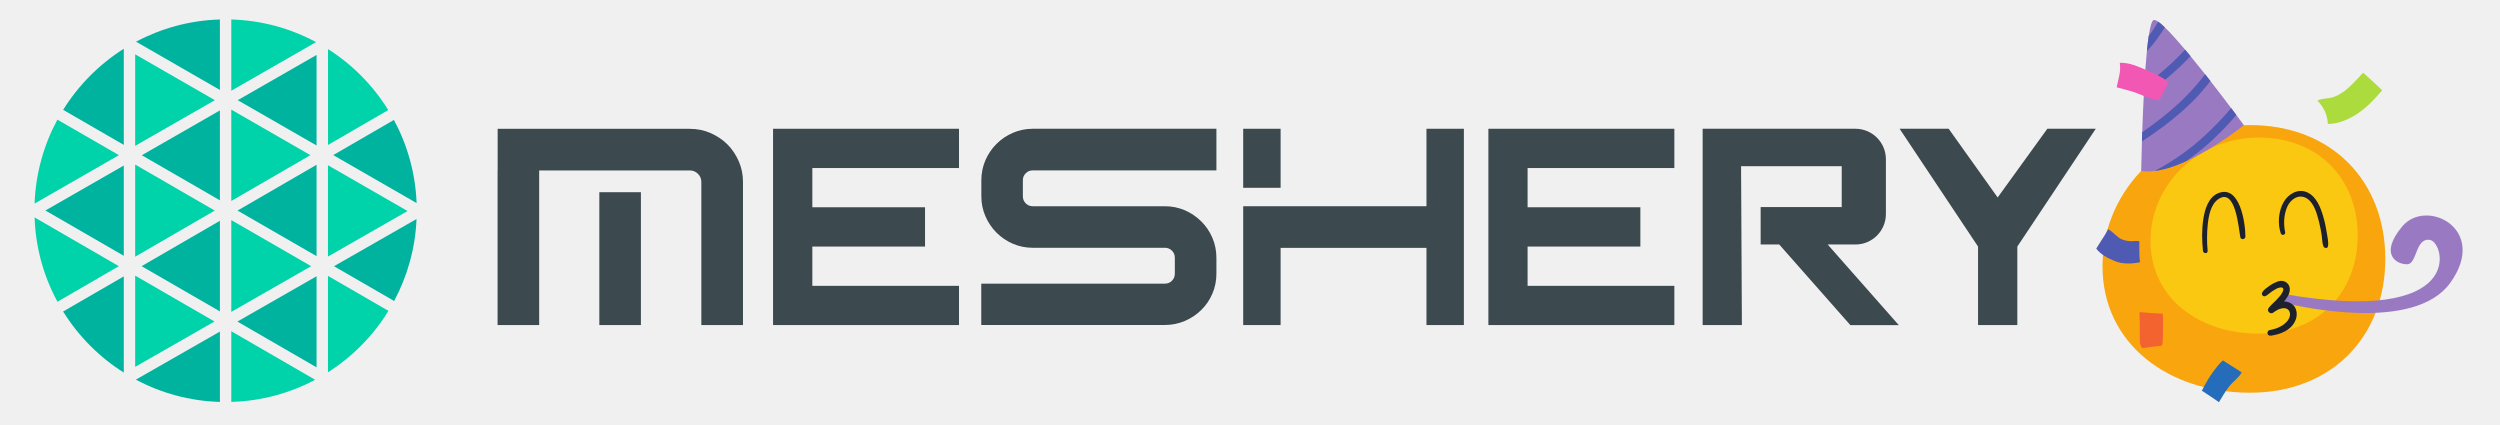
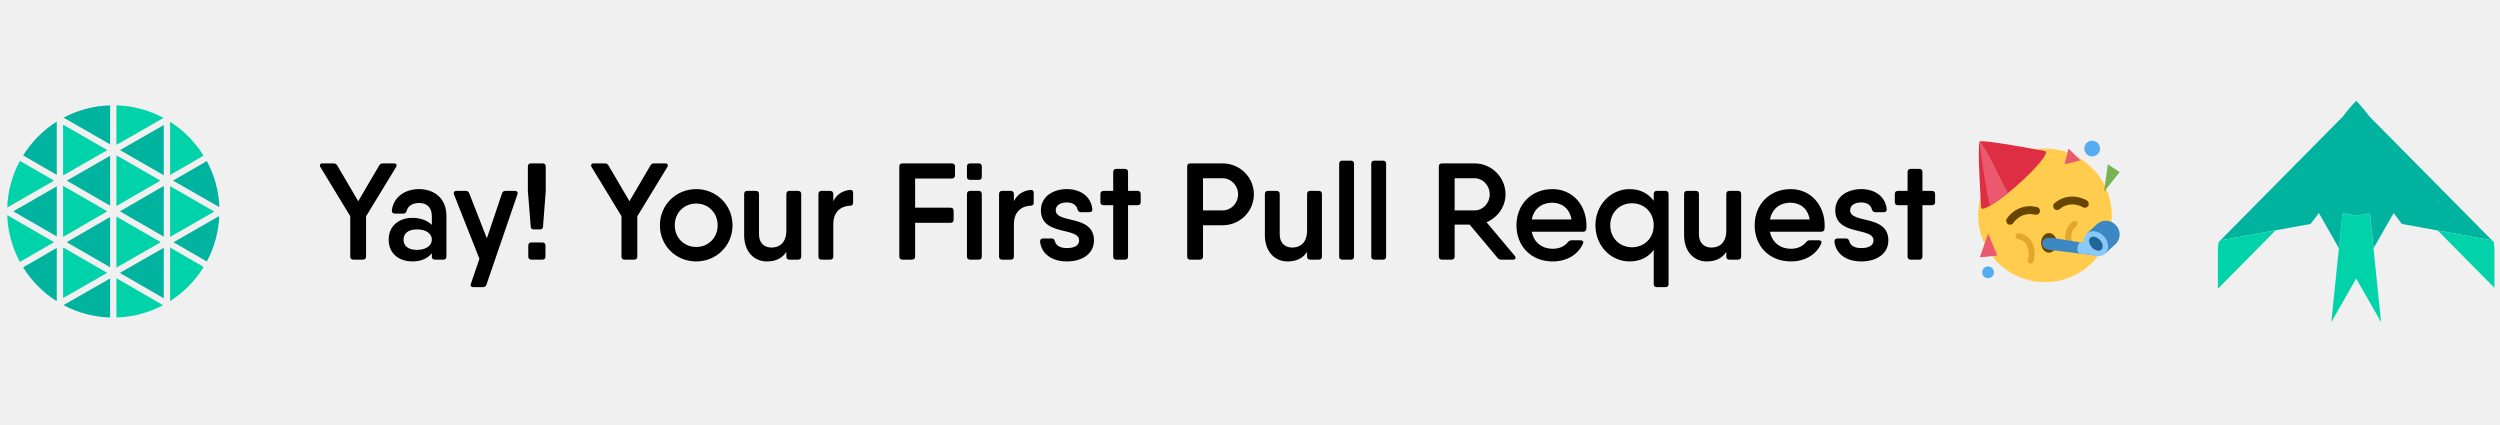
- <svg xmlns="http://www.w3.org/2000/svg" width="700" zoomAndPan="magnify" viewBox="0 0 525 89.25" height="119" preserveAspectRatio="xMidYMid meet" version="1.0">
+ <svg xmlns="http://www.w3.org/2000/svg" width="700" height="119" viewBox="0 0 700 119" fill="none">
+   <g clip-path="url(#clip0_933_151)">
+     <path d="M32.604 43.496V57.686L44.902 50.567L32.604 43.496Z" fill="#00D3A9" />
+     <path d="M32.604 60.652V74.912L45.017 67.815L32.604 60.652Z" fill="#00D3A9" />
+     <path d="M30.835 57.59V43.615L18.691 50.58L30.835 57.59Z" fill="#00B39F" />
+     <path d="M6.472 74.86C8.855 78.692 12.076 81.934 15.893 84.342V69.408L6.472 74.86Z" fill="#00B39F" />
+     <path d="M30.835 74.842V60.758L18.66 67.806L30.835 74.842Z" fill="#00B39F" />
+     <path d="M17.666 83.453L29.995 76.404L17.666 69.276V83.453Z" fill="#00D3A9" />
+     <path d="M45.857 83.528V69.373L33.546 76.413L45.857 83.528Z" fill="#00B39F" />
+     <path d="M57.908 73.219C60.013 69.29 61.203 64.937 61.389 60.485L48.572 67.824L57.908 73.219Z" fill="#00B39F" />
+     <path d="M47.63 66.319L60.003 59.244L47.63 52.134V66.319Z" fill="#00D3A9" />
+     <path d="M45.857 49.076V35.005L33.603 42.031L45.857 49.076Z" fill="#00B39F" />
+     <path d="M45.857 66.258V52.059L33.576 59.169L45.857 66.258Z" fill="#00B39F" />
+     <path d="M17.666 52.032V66.337L30.039 59.174L17.666 52.032Z" fill="#00D3A9" />
+     <path d="M30.835 29.496C26.281 29.624 21.817 30.803 17.794 32.941L30.835 40.421V29.496Z" fill="#00B39F" />
+     <path d="M17.666 34.908V49.129L30.048 42.027L17.666 34.908Z" fill="#00D3A9" />
+     <path d="M15.893 34.045C12.077 36.454 8.856 39.696 6.472 43.527L15.893 48.966V34.045Z" fill="#00B39F" />
+     <path d="M45.778 33.016C41.721 30.832 37.209 29.627 32.604 29.496V40.562L45.778 33.016Z" fill="#00D3A9" />
+     <path d="M2.028 60.238C2.182 64.819 3.398 69.302 5.579 73.333L15.123 67.806L2.028 60.238Z" fill="#00D3A9" />
+     <path d="M5.579 45.058C3.405 49.072 2.189 53.534 2.028 58.096L15.136 50.576L5.579 45.058Z" fill="#00D3A9" />
+     <path d="M17.772 85.433C21.8 87.581 26.272 88.766 30.835 88.896V77.962L17.772 85.433Z" fill="#00B39F" />
+     <path d="M56.993 43.576C54.624 39.755 51.424 36.519 47.63 34.107V48.988L56.993 43.576Z" fill="#00D3A9" />
+     <path d="M47.63 84.293C51.443 81.864 54.657 78.603 57.029 74.754L47.63 69.325V84.293Z" fill="#00D3A9" />
+     <path d="M61.428 58.012C61.26 53.495 60.056 49.076 57.908 45.098L48.444 50.563L61.428 58.012Z" fill="#00B39F" />
+     <path d="M32.604 88.896C37.157 88.768 41.619 87.589 45.641 85.45L32.604 77.896V88.896Z" fill="#00D3A9" />
+     <path d="M15.893 66.209V52.182L3.714 59.165L15.893 66.209Z" fill="#00B39F" />
+   </g>
+   <path d="M110.312 45.75C110.967 45.75 111.236 46.212 110.89 46.789L102.497 60.572V71.853C102.497 72.392 102.189 72.7 101.65 72.7H98.955C98.377 72.7 98.069 72.392 98.069 71.853V60.534L89.715 46.789C89.368 46.212 89.638 45.75 90.292 45.75H93.411C93.873 45.75 94.219 45.943 94.45 46.366L100.302 56.337L106.154 46.366C106.385 45.943 106.732 45.75 107.194 45.75H110.312ZM117.336 52.95C121.609 52.95 124.997 55.568 124.997 60.38V71.853C124.997 72.392 124.689 72.7 124.112 72.7H121.763C121.224 72.7 120.916 72.392 120.916 71.853V70.891C119.723 72.392 117.875 73.201 115.449 73.201C111.984 73.201 108.827 71.198 108.827 67.118C108.827 63.036 111.984 60.996 115.449 60.996C117.875 60.996 119.723 61.804 120.916 62.959V60.572C120.916 57.916 119.376 56.838 117.336 56.838C115.603 56.838 114.217 57.608 113.871 59.032C113.678 59.533 113.486 59.803 112.947 59.803H110.56C110.021 59.803 109.674 59.495 109.713 58.917C110.175 55.182 113.37 52.95 117.336 52.95ZM116.758 69.966C119.261 69.966 120.916 68.773 120.916 67.118C120.916 65.347 119.261 64.23 116.758 64.23C114.179 64.23 112.985 65.462 112.985 67.118C112.985 68.773 114.179 69.966 116.758 69.966ZM140.556 54.181C140.71 53.681 141.056 53.45 141.518 53.45H144.175C144.791 53.45 145.099 53.835 144.868 54.451L136.205 79.707C136.051 80.207 135.666 80.4 135.204 80.4H132.548C131.932 80.4 131.624 80.053 131.855 79.438L134.242 72.469L127.119 54.451C126.888 53.873 127.158 53.45 127.812 53.45H130.43C130.892 53.45 131.239 53.681 131.393 54.143L136.321 66.733L140.556 54.181ZM149.42 64.23C148.958 64.23 148.65 63.999 148.611 63.537L147.803 53.45V46.636C147.803 46.058 148.111 45.75 148.688 45.75H151.961C152.5 45.75 152.808 46.058 152.808 46.636V53.45L152.038 63.537C151.999 63.999 151.691 64.23 151.229 64.23H149.42ZM148.765 72.7C148.226 72.7 147.918 72.392 147.918 71.853V68.773C147.918 68.195 148.226 67.888 148.765 67.888H151.845C152.423 67.888 152.731 68.195 152.731 68.773V71.853C152.731 72.392 152.423 72.7 151.845 72.7H148.765ZM186.26 45.75C186.914 45.75 187.184 46.212 186.837 46.789L178.444 60.572V71.853C178.444 72.392 178.136 72.7 177.597 72.7H174.902C174.325 72.7 174.017 72.392 174.017 71.853V60.534L165.662 46.789C165.316 46.212 165.585 45.75 166.24 45.75H169.358C169.82 45.75 170.167 45.943 170.398 46.366L176.25 56.337L182.102 46.366C182.333 45.943 182.679 45.75 183.141 45.75H186.26ZM194.938 73.201C189.279 73.201 184.774 68.811 184.774 63.075C184.774 57.377 189.279 52.95 194.938 52.95C200.559 52.95 205.102 57.377 205.102 63.075C205.102 68.811 200.559 73.201 194.938 73.201ZM194.938 69.158C198.326 69.158 200.944 66.579 200.944 63.075C200.944 59.572 198.326 56.992 194.938 56.992C191.55 56.992 188.932 59.572 188.932 63.075C188.932 66.579 191.55 69.158 194.938 69.158ZM223.454 53.45C224.031 53.45 224.339 53.758 224.339 54.336V71.853C224.339 72.392 224.031 72.7 223.454 72.7H221.028C220.489 72.7 220.181 72.392 220.181 71.853V70.544C218.911 72.43 217.063 73.201 214.714 73.201C211.134 73.201 208.362 70.467 208.362 65.847V54.336C208.362 53.758 208.67 53.45 209.209 53.45H211.634C212.212 53.45 212.52 53.758 212.52 54.336V65.616C212.52 68.08 214.021 69.312 216.023 69.312C218.218 69.312 220.181 68.041 220.181 64.499V54.336C220.181 53.758 220.489 53.45 221.028 53.45H223.454ZM237.981 53.181C238.558 53.103 238.866 53.45 238.866 53.989V56.722C238.866 57.261 238.635 57.569 238.212 57.569C235.709 57.647 233.322 59.032 233.322 62.806V71.853C233.322 72.392 233.014 72.7 232.437 72.7H230.011C229.472 72.7 229.164 72.392 229.164 71.853V54.336C229.164 53.758 229.472 53.45 230.011 53.45H232.437C233.014 53.45 233.322 53.758 233.322 54.336V56.337C234.323 54.336 236.017 53.373 237.981 53.181ZM266.512 45.75C267.09 45.75 267.398 46.058 267.398 46.636V49.138C267.398 49.677 267.09 49.985 266.512 49.985H256.233V58.147H266.127C266.705 58.147 267.013 58.455 267.013 58.994V61.496C267.013 62.074 266.705 62.382 266.127 62.382H256.233V71.853C256.233 72.392 255.925 72.7 255.347 72.7H252.652C252.113 72.7 251.805 72.392 251.805 71.853V46.636C251.805 46.058 252.113 45.75 252.652 45.75H256.233H266.512ZM271.633 50.37C271.055 50.37 270.747 50.062 270.747 49.523V46.636C270.747 46.058 271.055 45.75 271.633 45.75H274.058C274.597 45.75 274.905 46.058 274.905 46.636V49.523C274.905 50.062 274.597 50.37 274.058 50.37H271.633ZM271.633 72.7C271.055 72.7 270.747 72.392 270.747 71.853V54.336C270.747 53.758 271.055 53.45 271.633 53.45H274.058C274.597 53.45 274.905 53.758 274.905 54.336V71.853C274.905 72.392 274.597 72.7 274.058 72.7H271.633ZM288.549 53.181C289.127 53.103 289.435 53.45 289.435 53.989V56.722C289.435 57.261 289.204 57.569 288.78 57.569C286.278 57.647 283.891 59.032 283.891 62.806V71.853C283.891 72.392 283.583 72.7 283.005 72.7H280.58C280.041 72.7 279.733 72.392 279.733 71.853V54.336C279.733 53.758 280.041 53.45 280.58 53.45H283.005C283.583 53.45 283.891 53.758 283.891 54.336V56.337C284.892 54.336 286.586 53.373 288.549 53.181ZM295.608 58.879C295.608 62.728 306.311 59.956 306.311 67.31C306.311 71.083 303 73.201 298.726 73.201C294.799 73.201 291.642 71.314 291.219 67.656C291.18 67.079 291.527 66.771 292.066 66.771H294.453C294.992 66.771 295.184 67.04 295.377 67.541C295.723 68.927 297.071 69.466 298.726 69.466C300.767 69.466 302.153 68.773 302.153 67.31C302.153 63.46 291.45 66.194 291.45 58.879C291.45 55.105 294.761 52.95 298.726 52.95C302.345 52.95 305.425 54.836 305.849 58.493C305.926 59.109 305.579 59.417 305.002 59.417H302.615C302.114 59.417 301.883 59.109 301.691 58.609C301.383 57.261 300.112 56.684 298.726 56.684C296.994 56.684 295.608 57.416 295.608 58.879ZM318.511 53.45C319.089 53.45 319.397 53.758 319.397 54.336V56.607C319.397 57.146 319.089 57.454 318.511 57.454H315.855V71.853C315.855 72.392 315.547 72.7 314.969 72.7H312.544C312.005 72.7 311.697 72.392 311.697 71.853V57.454H309.002C308.424 57.454 308.116 57.146 308.116 56.607V54.336C308.116 53.758 308.424 53.45 309.002 53.45H311.697V48.175C311.697 47.598 312.005 47.29 312.544 47.29H314.969C315.547 47.29 315.855 47.598 315.855 48.175V53.45H318.511ZM342.309 45.75C347.198 45.75 351.087 49.639 351.087 54.413C351.087 59.187 347.198 63.075 342.309 63.075H336.842V71.853C336.842 72.392 336.534 72.7 335.956 72.7H333.261C332.722 72.7 332.414 72.392 332.414 71.853V46.636C332.414 46.058 332.722 45.75 333.261 45.75H336.842H342.309ZM342.309 58.917C344.734 58.917 346.659 56.915 346.659 54.413C346.659 51.91 344.734 49.908 342.309 49.908H336.842V58.917H342.309ZM369.257 53.45C369.835 53.45 370.143 53.758 370.143 54.336V71.853C370.143 72.392 369.835 72.7 369.257 72.7H366.832C366.293 72.7 365.985 72.392 365.985 71.853V70.544C364.714 72.43 362.866 73.201 360.518 73.201C356.937 73.201 354.165 70.467 354.165 65.847V54.336C354.165 53.758 354.473 53.45 355.012 53.45H357.438C358.015 53.45 358.323 53.758 358.323 54.336V65.616C358.323 68.08 359.825 69.312 361.827 69.312C364.021 69.312 365.985 68.041 365.985 64.499V54.336C365.985 53.758 366.293 53.45 366.832 53.45H369.257ZM375.853 72.7C375.276 72.7 374.968 72.392 374.968 71.853V45.865C374.968 45.288 375.276 44.98 375.853 44.98H378.279C378.818 44.98 379.126 45.288 379.126 45.865V71.853C379.126 72.392 378.818 72.7 378.279 72.7H375.853ZM384.839 72.7C384.262 72.7 383.954 72.392 383.954 71.853V45.865C383.954 45.288 384.262 44.98 384.839 44.98H387.265C387.804 44.98 388.112 45.288 388.112 45.865V71.853C388.112 72.392 387.804 72.7 387.265 72.7H384.839ZM424.124 71.622C424.586 72.2 424.355 72.7 423.624 72.7H420.39C419.928 72.7 419.581 72.585 419.312 72.2L411.496 62.883H407.3V71.853C407.3 72.392 406.992 72.7 406.414 72.7H403.719C403.18 72.7 402.872 72.392 402.872 71.853V46.636C402.872 46.058 403.18 45.75 403.719 45.75H407.3H412.882C417.656 45.75 421.545 49.639 421.545 54.413C421.545 57.877 419.35 60.919 416.232 62.228L424.124 71.622ZM407.3 49.908V58.917H412.882C415.192 58.917 417.117 56.915 417.117 54.413C417.117 51.91 415.192 49.908 412.882 49.908H407.3ZM434.697 52.95C440.433 52.95 444.206 57.569 444.206 63.114C444.206 63.46 444.206 63.768 444.168 64.076C444.129 64.615 443.783 64.885 443.244 64.885H440.01H428.883C429.538 68.041 431.886 69.659 434.812 69.659C436.66 69.659 438.162 68.888 439.009 67.811C439.317 67.464 439.586 67.272 440.048 67.272H442.512C443.167 67.272 443.513 67.656 443.244 68.195C441.858 71.314 438.701 73.201 434.774 73.201C428.614 73.201 424.61 68.85 424.61 63.075C424.61 57.377 428.652 52.95 434.697 52.95ZM428.883 61.458H440.01C439.471 58.185 437.122 56.761 434.658 56.761C431.54 56.761 429.461 58.571 428.883 61.458ZM466.314 53.45C466.891 53.45 467.199 53.758 467.199 54.336V79.553C467.199 80.092 466.891 80.4 466.314 80.4H463.888C463.349 80.4 463.041 80.092 463.041 79.553V69.966C461.578 71.969 459.307 73.201 456.265 73.201C451.029 73.201 446.717 68.811 446.717 63.075C446.717 57.377 451.029 52.95 456.265 52.95C459.307 52.95 461.578 54.22 463.041 56.222V54.336C463.041 53.758 463.349 53.45 463.888 53.45H466.314ZM456.958 69.235C460.423 69.235 463.041 66.656 463.041 63.075C463.041 59.495 460.423 56.915 456.958 56.915C453.493 56.915 450.875 59.495 450.875 63.075C450.875 66.656 453.493 69.235 456.958 69.235ZM486.637 53.45C487.215 53.45 487.523 53.758 487.523 54.336V71.853C487.523 72.392 487.215 72.7 486.637 72.7H484.212C483.673 72.7 483.365 72.392 483.365 71.853V70.544C482.094 72.43 480.246 73.201 477.898 73.201C474.317 73.201 471.545 70.467 471.545 65.847V54.336C471.545 53.758 471.853 53.45 472.392 53.45H474.818C475.395 53.45 475.703 53.758 475.703 54.336V65.616C475.703 68.08 477.205 69.312 479.207 69.312C481.401 69.312 483.365 68.041 483.365 64.499V54.336C483.365 53.758 483.673 53.45 484.212 53.45H486.637ZM501.395 52.95C507.132 52.95 510.905 57.569 510.905 63.114C510.905 63.46 510.905 63.768 510.866 64.076C510.828 64.615 510.481 64.885 509.942 64.885H506.708H495.582C496.236 68.041 498.585 69.659 501.511 69.659C503.359 69.659 504.86 68.888 505.707 67.811C506.015 67.464 506.285 67.272 506.747 67.272H509.211C509.865 67.272 510.212 67.656 509.942 68.195C508.556 71.314 505.399 73.201 501.472 73.201C495.312 73.201 491.308 68.85 491.308 63.075C491.308 57.377 495.351 52.95 501.395 52.95ZM495.582 61.458H506.708C506.169 58.185 503.821 56.761 501.357 56.761C498.238 56.761 496.159 58.571 495.582 61.458ZM518.036 58.879C518.036 62.728 528.739 59.956 528.739 67.31C528.739 71.083 525.428 73.201 521.154 73.201C517.227 73.201 514.07 71.314 513.647 67.656C513.608 67.079 513.955 66.771 514.494 66.771H516.881C517.42 66.771 517.612 67.04 517.805 67.541C518.151 68.927 519.499 69.466 521.154 69.466C523.195 69.466 524.581 68.773 524.581 67.31C524.581 63.46 513.878 66.194 513.878 58.879C513.878 55.105 517.189 52.95 521.154 52.95C524.773 52.95 527.853 54.836 528.277 58.493C528.354 59.109 528.007 59.417 527.43 59.417H525.043C524.542 59.417 524.311 59.109 524.119 58.609C523.811 57.261 522.54 56.684 521.154 56.684C519.422 56.684 518.036 57.416 518.036 58.879ZM540.939 53.45C541.516 53.45 541.824 53.758 541.824 54.336V56.607C541.824 57.146 541.516 57.454 540.939 57.454H538.282V71.853C538.282 72.392 537.974 72.7 537.397 72.7H534.971C534.432 72.7 534.124 72.392 534.124 71.853V57.454H531.429C530.852 57.454 530.544 57.146 530.544 56.607V54.336C530.544 53.758 530.852 53.45 531.429 53.45H534.124V48.175C534.124 47.598 534.432 47.29 534.971 47.29H537.397C537.974 47.29 538.282 47.598 538.282 48.175V53.45H540.939Z" fill="black" />
+   <path d="M572.606 79C582.934 79 591.306 70.628 591.306 60.3C591.306 49.972 582.934 41.6 572.606 41.6C562.279 41.6 553.906 49.972 553.906 60.3C553.906 70.628 562.279 79 572.606 79Z" fill="#FFCC4D" />
+   <path d="M573.705 70.75C574.92 70.75 575.905 69.519 575.905 68C575.905 66.481 574.92 65.25 573.705 65.25C572.49 65.25 571.505 66.481 571.505 68C571.505 69.519 572.49 70.75 573.705 70.75Z" fill="#664500" />
+   <path d="M562.829 62.921C562.628 62.921 562.425 62.866 562.243 62.752C561.73 62.428 561.576 61.75 561.899 61.235C562.907 59.637 565.97 56.903 570.358 57.977C570.948 58.121 571.308 58.717 571.164 59.307C571.019 59.896 570.421 60.255 569.834 60.113C565.87 59.143 563.782 62.375 563.761 62.408C563.551 62.74 563.194 62.921 562.829 62.921ZM575.999 58.805C575.68 58.805 575.365 58.668 575.147 58.403C574.762 57.933 574.831 57.239 575.301 56.854C578.795 53.989 582.74 55.136 584.338 56.143C584.852 56.467 585.006 57.146 584.681 57.66C584.359 58.172 583.682 58.328 583.168 58.007C583.016 57.914 579.81 56.001 576.695 58.555C576.491 58.724 576.244 58.805 575.999 58.805Z" fill="#664500" />
+   <path d="M568.587 73.8C568.512 73.8 568.436 73.79 568.362 73.77C567.924 73.645 567.669 73.19 567.793 72.751C568.274 71.057 568.077 69.419 567.254 68.256C566.707 67.484 565.928 67.012 565.117 66.961C564.661 66.933 564.316 66.54 564.344 66.086C564.373 65.632 564.763 65.26 565.219 65.315C566.531 65.396 567.763 66.121 568.599 67.303C569.711 68.875 569.996 71.024 569.379 73.2C569.277 73.564 568.946 73.8 568.587 73.8ZM580.728 70.433C580.572 70.433 580.414 70.389 580.275 70.297C578.991 69.45 578.273 67.968 578.303 66.232C578.335 64.434 579.193 62.764 580.486 61.977C580.874 61.739 581.381 61.862 581.619 62.253C581.856 62.642 581.733 63.148 581.343 63.386C580.534 63.878 579.974 65.034 579.952 66.261C579.93 67.421 580.38 68.391 581.182 68.92C581.563 69.171 581.667 69.682 581.416 70.063C581.258 70.303 580.996 70.433 580.728 70.433Z" fill="#E2A62D" />
+   <path d="M572.803 42.392C572.756 42.338 572.682 42.308 572.595 42.292C572.595 42.292 555.079 38.967 554.321 39.635C553.564 40.305 554.72 58.098 554.72 58.098C554.726 58.187 554.746 58.263 554.794 58.317C555.459 59.069 560.028 56.112 565.001 51.716C569.975 47.318 573.468 43.144 572.803 42.392Z" fill="#DD2E44" />
+   <path d="M554.29 39.698C554.274 39.731 554.26 39.776 554.249 39.833C554.423 41.342 556.113 53.751 557.166 57.629C558.745 56.746 560.35 55.546 562.236 54.051C560.634 51.119 555.18 39.561 554.29 39.698Z" fill="#EA596E" />
+   <path d="M586.799 71.552L575.168 70.119C573.925 70.007 571.74 69.996 571.852 68.026C571.954 66.241 574.096 66.516 575.679 66.751L587.381 68.702L586.799 71.552Z" fill="#3B88C3" />
+   <path d="M587.379 68.703L582.735 67.906C582.192 67.809 581.708 68.618 581.684 69.475C581.656 70.428 581.933 70.909 582.482 71.022L587.041 71.585L587.379 68.703Z" fill="#88C9F9" />
+   <path d="M592.316 68.375L589.432 71.027L584.276 65.421L587.161 62.768C588.658 61.391 591.009 61.49 592.387 62.987L592.535 63.149C593.911 64.647 593.813 66.998 592.316 68.375Z" fill="#3B88C3" />
+   <path d="M589.43 71.029C590.669 69.89 590.519 67.711 589.096 66.163C587.672 64.615 585.514 64.283 584.275 65.422C583.036 66.561 583.186 68.74 584.61 70.288C586.033 71.836 588.191 72.168 589.43 71.029Z" fill="#88C9F9" />
+   <path d="M588.399 69.907C589.018 69.338 588.828 68.123 587.974 67.194C587.12 66.265 585.926 65.974 585.306 66.543C584.687 67.113 584.877 68.328 585.731 69.257C586.585 70.185 587.78 70.477 588.399 69.907Z" fill="#226699" />
+   <path d="M556.656 77.9C557.568 77.9 558.306 77.161 558.306 76.25C558.306 75.339 557.568 74.6 556.656 74.6C555.745 74.6 555.006 75.339 555.006 76.25C555.006 77.161 555.745 77.9 556.656 77.9Z" fill="#55ACEE" />
+   <path d="M585.806 43.8C587.021 43.8 588.006 42.815 588.006 41.6C588.006 40.385 587.021 39.4 585.806 39.4C584.591 39.4 583.606 40.385 583.606 41.6C583.606 42.815 584.591 43.8 585.806 43.8Z" fill="#55ACEE" />
+   <path d="M559.257 71.571L556.685 65.393L554.36 72.043L559.257 71.571ZM582.506 44.9L578.106 46L579.206 41.6L582.506 44.9Z" fill="#EA596E" />
+   <path d="M589.105 53.7L593.506 48.199L590.206 46L589.105 53.7Z" fill="#77B255" />
+   <g clip-path="url(#clip1_933_151)">
+     <path d="M662.523 59.89L659.732 60.397L657.169 59.932L655.897 59.701L654.891 69.515L652.771 90.176L659.732 77.991L666.693 90.176L664.576 69.515L663.567 59.701L662.523 59.89Z" fill="#00D3A9" />
+     <path d="M698.255 67.794L663.418 32.594C662.296 31.066 661.072 29.614 659.755 28.249L659.732 28.224L659.71 28.249C658.395 29.613 657.172 31.063 656.049 32.589L621.702 67.296L637.19 64.48L637.274 64.463L642.076 63.59L646.981 62.7L649.273 59.653L654.905 69.509L655.911 59.696L657.184 59.926L659.746 60.391L662.534 59.884L663.582 59.696L664.59 69.509L670.222 59.653L672.511 62.7L677.524 63.61L682.395 64.511L682.55 64.539L697.756 67.299L698.255 67.794ZM664.446 59.403C664.446 59.448 664.46 59.493 664.466 59.538C664.46 59.482 664.452 59.448 664.446 59.403Z" fill="#00B39F" />
+     <path d="M670.655 70.402L670.776 70.501L670.729 70.368L670.655 70.402Z" fill="#00B39F" />
+     <path d="M649.166 70.016C649.159 70.034 649.153 70.053 649.15 70.073L649.172 70.047L649.186 70.033L649.166 70.016Z" fill="#00B39F" />
+     <path d="M698.255 67.797V67.794L697.765 67.299L682.561 64.539H682.556L698.446 80.602V69.647L698.255 67.797Z" fill="#00D3A9" />
+     <path d="M621.702 67.296L621.688 67.299L621.198 67.797L621.006 69.647V80.841L637.182 64.491L637.184 64.486L621.702 67.296Z" fill="#00D3A9" />
+   </g>
  <defs>
-     <clipPath id="a902854aeb">
-       <path d="M 449 4.125 L 472 4.125 L 472 36 L 449 36 Z M 449 4.125 " clip-rule="nonzero" />
+     <clipPath id="clip0_933_151">
+       <rect width="59.378" height="59.409" fill="white" transform="translate(2.02844 29.4956)" />
    </clipPath>
-     <clipPath id="602851367d">
-       <path d="M 450 4.125 L 455 4.125 L 455 11 L 450 11 Z M 450 4.125 " clip-rule="nonzero" />
-     </clipPath>
-     <clipPath id="0b367f2291">
-       <path d="M 440.184 48 L 450 48 L 450 56 L 440.184 56 Z M 440.184 48 " clip-rule="nonzero" />
-     </clipPath>
-     <clipPath id="a71ed0ed87">
-       <path d="M 462 75 L 471 75 L 471 84.453 L 462 84.453 Z M 462 75 " clip-rule="nonzero" />
-     </clipPath>
-     <clipPath id="de94e1a729">
-       <path d="M 28 4.09 L 47 4.09 L 47 19 L 28 19 Z M 28 4.09 " clip-rule="nonzero" />
-     </clipPath>
-     <clipPath id="4590dde9ed">
-       <path d="M 48 4.09 L 67 4.09 L 67 20 L 48 20 Z M 48 4.09 " clip-rule="nonzero" />
-     </clipPath>
-     <clipPath id="675139649b">
-       <path d="M 7.254 45 L 25 45 L 25 64 L 7.254 64 Z M 7.254 45 " clip-rule="nonzero" />
-     </clipPath>
-     <clipPath id="540f94f4e6">
-       <path d="M 7.254 25 L 25 25 L 25 43 L 7.254 43 Z M 7.254 25 " clip-rule="nonzero" />
-     </clipPath>
-     <clipPath id="e451934f7a">
-       <path d="M 28 69 L 47 69 L 47 84.414 L 28 84.414 Z M 28 69 " clip-rule="nonzero" />
-     </clipPath>
-     <clipPath id="42ef213ea0">
-       <path d="M 48 69 L 67 69 L 67 84.414 L 48 84.414 Z M 48 69 " clip-rule="nonzero" />
-     </clipPath>
-     <clipPath id="e262cc25bd">
-       <path d="M 398 27 L 440.117 27 L 440.117 69 L 398 69 Z M 398 27 " clip-rule="nonzero" />
+     <clipPath id="clip1_933_151">
+       <rect width="77.44" height="61.952" fill="white" transform="translate(621.006 28.224)" />
    </clipPath>
  </defs>
-   <path fill="#f9a50d" d="M 500.914 54.367 C 500.914 70.73 489.621 82.469 472.512 82.469 C 455.398 82.469 441.527 72.262 441.527 55.895 C 441.527 39.531 455.398 26.266 472.512 26.266 C 489.621 26.266 500.914 38 500.914 54.367 " fill-opacity="1" fill-rule="nonzero" />
-   <path fill="#fac711" d="M 495.117 49.473 C 495.117 61.465 486.844 70.066 474.305 70.066 C 461.766 70.066 451.602 62.586 451.602 50.594 C 451.602 38.602 461.766 28.883 474.305 28.883 C 486.844 28.883 495.117 37.484 495.117 49.473 " fill-opacity="1" fill-rule="nonzero" />
-   <path fill="#9a79c3" d="M 504.488 47.527 C 499.461 53.531 503.441 55.574 505.535 55.496 C 507.633 55.422 507.211 49.785 510.355 50.398 C 513.438 51 518.117 68.527 479.387 61.699 C 479.41 61.934 479.426 62.168 479.426 62.402 C 479.426 62.789 479.391 63.164 479.332 63.531 C 483.152 64.469 507.035 69.824 514.547 59.41 C 522.715 48.074 509.516 41.523 504.488 47.527 " fill-opacity="1" fill-rule="nonzero" />
-   <path fill="#1d212b" d="M 463.602 52.68 C 463.438 50.879 463.434 49.066 463.613 47.27 C 463.797 45.441 464.203 42.965 465.824 41.836 C 469.504 39.273 470.105 48.02 470.473 49.828 C 470.598 50.438 471.535 50.281 471.535 49.684 C 471.535 46.809 470.379 38.781 465.875 40.547 C 463.77 41.371 463.023 43.93 462.707 45.949 C 462.359 48.16 462.391 50.453 462.621 52.68 C 462.684 53.301 463.66 53.312 463.602 52.68 " fill-opacity="1" fill-rule="nonzero" />
-   <path fill="#1d212b" d="M 479.879 48.738 C 479.504 47.004 479.605 45.055 480.32 43.422 C 481.039 41.766 482.887 40.59 484.551 41.738 C 486.02 42.75 486.598 45.043 487.012 46.66 C 487.238 47.555 487.406 48.461 487.551 49.371 C 487.668 50.125 487.637 51.008 487.914 51.723 C 488.074 52.133 488.773 52.254 488.871 51.723 C 489.031 50.871 488.785 49.91 488.656 49.066 C 488.473 47.84 488.215 46.625 487.867 45.43 C 487.324 43.562 486.426 41.266 484.531 40.398 C 482.574 39.504 480.516 40.75 479.547 42.465 C 478.488 44.328 478.262 46.973 478.965 48.992 C 479.164 49.57 480.012 49.34 479.879 48.738 " fill-opacity="1" fill-rule="nonzero" />
-   <path fill="#1d212b" d="M 476.922 70.488 C 478.562 70.242 480.375 69.633 481.445 68.285 C 482.238 67.281 482.59 65.992 482.066 64.777 C 481.688 63.895 480.805 63.414 479.887 63.309 C 478.715 63.18 477.523 63.793 476.621 64.477 C 476.902 64.84 477.184 65.207 477.465 65.57 C 477.926 64.996 478.5 64.512 479.012 63.984 C 479.621 63.359 480.258 62.668 480.613 61.859 C 480.977 61.035 480.996 60.043 480.254 59.41 C 479.898 59.109 479.445 58.949 478.977 58.98 C 478.504 59.012 478.078 59.199 477.652 59.395 C 477.062 59.664 476.531 60.047 476.023 60.441 C 475.637 60.742 475.027 61.16 475.012 61.703 C 475.062 61.582 475.109 61.461 475.16 61.34 C 475.156 61.348 475.148 61.352 475.145 61.355 C 474.676 61.824 475.398 62.547 475.867 62.082 C 475.875 62.078 475.879 62.07 475.883 62.066 C 475.766 62.117 475.645 62.164 475.523 62.215 C 475.641 62.215 475.699 62.191 475.805 62.145 C 475.844 62.129 475.938 62.09 475.766 62.16 C 475.91 62.098 476.008 62.051 476.133 61.953 C 476.156 61.934 476.184 61.91 476.211 61.891 C 476.07 62.004 476.176 61.918 476.203 61.895 C 476.312 61.812 476.422 61.738 476.523 61.652 C 476.594 61.594 476.66 61.539 476.73 61.484 C 476.855 61.387 476.625 61.566 476.75 61.469 C 476.789 61.438 476.828 61.41 476.867 61.383 C 477.043 61.25 477.223 61.125 477.406 61.008 C 477.582 60.895 477.758 60.789 477.941 60.691 C 478.031 60.645 478.121 60.598 478.215 60.555 C 478.258 60.531 478.305 60.512 478.348 60.492 C 478.191 60.562 478.391 60.484 478.422 60.477 C 478.512 60.445 478.602 60.422 478.691 60.402 C 478.734 60.391 478.777 60.383 478.82 60.375 C 478.977 60.344 478.66 60.391 478.812 60.375 C 478.895 60.363 478.977 60.363 479.059 60.363 C 479.098 60.363 479.137 60.363 479.176 60.367 C 479.301 60.375 478.996 60.332 479.18 60.371 C 479.219 60.379 479.254 60.391 479.289 60.402 C 479.422 60.449 479.137 60.332 479.258 60.395 C 479.293 60.41 479.324 60.434 479.355 60.453 C 479.191 60.344 479.293 60.406 479.336 60.441 C 479.363 60.469 479.391 60.5 479.418 60.531 C 479.516 60.645 479.324 60.398 479.406 60.52 C 479.426 60.551 479.445 60.586 479.465 60.621 C 479.523 60.727 479.406 60.453 479.465 60.629 C 479.477 60.664 479.484 60.699 479.492 60.734 C 479.523 60.871 479.477 60.555 479.488 60.695 C 479.496 60.77 479.492 60.844 479.484 60.922 C 479.508 60.676 479.477 60.941 479.461 61.008 C 479.445 61.066 479.332 61.359 479.418 61.16 C 479.344 61.328 479.254 61.492 479.156 61.648 C 479.102 61.73 479.047 61.812 478.992 61.895 C 478.961 61.938 478.93 61.977 478.902 62.02 C 478.855 62.078 478.859 62.074 478.914 62 C 478.895 62.027 478.871 62.055 478.852 62.082 C 478.574 62.434 478.266 62.758 477.957 63.078 C 477.465 63.578 476.922 64.039 476.48 64.586 C 476.281 64.832 476.199 65.141 476.371 65.43 C 476.547 65.734 477.02 65.906 477.324 65.68 C 477.652 65.438 477.996 65.219 478.363 65.039 C 478.414 65.016 478.684 64.895 478.469 64.984 C 478.543 64.953 478.621 64.926 478.695 64.898 C 478.852 64.844 479.008 64.801 479.168 64.766 C 479.238 64.75 479.305 64.738 479.375 64.727 C 479.109 64.766 479.355 64.73 479.422 64.727 C 479.555 64.715 479.691 64.719 479.828 64.73 C 480.043 64.746 479.676 64.703 479.84 64.73 C 479.898 64.742 479.953 64.754 480.008 64.77 C 480.062 64.781 480.113 64.801 480.164 64.816 C 480.359 64.883 480.012 64.738 480.191 64.828 C 480.285 64.871 480.375 64.926 480.461 64.984 C 480.59 65.074 480.309 64.855 480.457 64.984 C 480.5 65.023 480.543 65.062 480.582 65.105 C 480.617 65.141 480.648 65.18 480.68 65.219 C 480.508 65.004 480.633 65.16 480.672 65.215 C 480.73 65.309 480.781 65.406 480.824 65.508 C 480.707 65.234 480.84 65.566 480.859 65.652 C 480.875 65.703 480.883 65.754 480.895 65.809 C 480.902 65.863 480.914 65.984 480.883 65.723 C 480.887 65.758 480.891 65.793 480.895 65.828 C 480.902 65.941 480.902 66.051 480.895 66.16 C 480.891 66.23 480.859 66.453 480.898 66.172 C 480.887 66.238 480.875 66.305 480.859 66.375 C 480.844 66.453 480.82 66.531 480.797 66.605 C 480.781 66.645 480.77 66.684 480.754 66.723 C 480.746 66.742 480.742 66.762 480.734 66.781 C 480.688 66.902 480.809 66.609 480.754 66.73 C 480.68 66.902 480.586 67.07 480.48 67.227 C 480.457 67.266 480.43 67.305 480.402 67.344 C 480.293 67.492 480.48 67.246 480.402 67.344 C 480.332 67.434 480.258 67.516 480.184 67.598 C 480.027 67.766 479.855 67.914 479.68 68.059 C 479.648 68.086 479.488 68.211 479.652 68.086 C 479.605 68.121 479.559 68.156 479.508 68.188 C 479.398 68.27 479.281 68.344 479.164 68.414 C 478.926 68.562 478.676 68.691 478.418 68.805 C 478.566 68.738 478.352 68.828 478.324 68.84 C 478.258 68.867 478.188 68.891 478.121 68.918 C 477.957 68.977 477.797 69.027 477.629 69.078 C 477.293 69.18 476.949 69.258 476.602 69.324 C 476.281 69.387 476.102 69.77 476.184 70.066 C 476.277 70.41 476.598 70.535 476.922 70.488 " fill-opacity="1" fill-rule="nonzero" />
-   <g clip-path="url(#a902854aeb)">
-     <path fill="#9a79c3" d="M 471.219 26.293 C 471.219 26.293 465.379 31.008 459.066 33.863 C 456.867 34.863 454.609 35.633 452.523 35.898 C 451.516 36.027 450.547 36.039 449.645 35.902 C 449.645 35.902 449.691 33.352 449.805 29.695 C 449.824 29.082 449.844 28.434 449.867 27.762 C 449.945 25.426 450.051 22.793 450.188 20.152 C 450.223 19.438 450.262 18.727 450.305 18.02 C 450.453 15.43 450.633 12.914 450.848 10.754 C 450.965 9.57 451.09 8.496 451.23 7.574 C 451.516 5.676 451.848 4.426 452.234 4.227 C 452.434 4.129 452.77 4.25 453.219 4.562 C 453.605 4.828 454.074 5.227 454.605 5.738 C 455.781 6.867 457.27 8.527 458.867 10.426 C 459.242 10.863 459.621 11.32 460 11.785 C 461.016 13.016 462.059 14.312 463.078 15.602 C 463.449 16.074 463.82 16.543 464.184 17.012 C 465.812 19.098 467.336 21.098 468.543 22.703 C 468.945 23.234 469.309 23.723 469.629 24.152 C 470.617 25.477 471.219 26.293 471.219 26.293 " fill-opacity="1" fill-rule="nonzero" />
-   </g>
-   <g clip-path="url(#602851367d)">
-     <path fill="#4f5ab2" d="M 454.605 5.738 C 454.363 6.145 454.109 6.547 453.848 6.941 C 452.941 8.305 451.949 9.59 450.848 10.758 C 450.965 9.57 451.09 8.496 451.23 7.574 C 451.781 6.844 452.297 6.082 452.773 5.305 C 452.926 5.059 453.074 4.812 453.219 4.562 C 453.605 4.828 454.074 5.227 454.605 5.738 " fill-opacity="1" fill-rule="nonzero" />
-   </g>
-   <path fill="#4f5ab2" d="M 460 11.785 C 459.355 12.484 458.688 13.164 457.996 13.824 C 455.562 16.141 452.934 18.23 450.188 20.152 C 450.223 19.438 450.262 18.727 450.305 18.02 C 452.488 16.398 454.582 14.672 456.543 12.793 C 457.344 12.027 458.121 11.242 458.867 10.426 C 459.242 10.863 459.621 11.32 460 11.785 " fill-opacity="1" fill-rule="nonzero" />
-   <path fill="#4f5ab2" d="M 464.184 17.012 C 462.852 18.73 461.434 20.379 459.863 21.875 C 456.758 24.84 453.359 27.379 449.805 29.695 C 449.824 29.082 449.844 28.434 449.867 27.762 C 452.977 25.609 455.949 23.281 458.637 20.645 C 460.246 19.07 461.707 17.375 463.078 15.602 C 463.449 16.074 463.816 16.543 464.184 17.012 " fill-opacity="1" fill-rule="nonzero" />
-   <path fill="#4f5ab2" d="M 469.629 24.152 C 468.031 26.047 466.301 27.836 464.484 29.52 C 462.766 31.117 460.953 32.555 459.066 33.867 C 456.863 34.863 454.609 35.633 452.523 35.898 C 456.305 33.84 459.871 31.406 463.039 28.441 C 464.969 26.637 466.84 24.738 468.543 22.703 C 468.945 23.234 469.309 23.723 469.629 24.152 " fill-opacity="1" fill-rule="nonzero" />
-   <path fill="#abdb3c" d="M 496.254 15.262 C 494.992 16.664 493.492 18.285 492.227 19.199 C 491.422 19.781 490.645 20.18 489.945 20.41 C 488.773 20.793 487.754 20.555 486.641 21.141 C 487.941 22.391 488.781 24.125 488.844 26.027 C 490.801 26.066 492.918 25.18 494.473 24.254 C 496.742 22.902 498.559 20.938 500.266 18.953 C 498.961 17.691 497.617 16.469 496.254 15.262 " fill-opacity="1" fill-rule="nonzero" />
-   <g clip-path="url(#0b367f2291)">
-     <path fill="#4f5ab2" d="M 449.258 53.062 C 449.246 52.273 449.27 51.484 449.262 50.695 C 449.008 50.609 448.727 50.574 448.418 50.609 C 447.402 50.73 446.625 50.645 445.676 50.301 C 444.691 49.945 443.984 48.965 443.133 48.387 C 442.984 48.285 442.836 48.207 442.684 48.148 C 442.465 48.582 442.227 49.012 441.961 49.441 C 441.387 50.367 440.77 51.27 440.211 52.203 C 441.148 53.465 442.699 54.254 444.109 54.824 C 445.668 55.457 447.402 55.426 449.027 55.152 C 449.16 55.129 449.285 55.094 449.398 55.055 C 449.312 54.395 449.266 53.73 449.258 53.062 " fill-opacity="1" fill-rule="nonzero" />
-   </g>
-   <path fill="#f257b3" d="M 453.445 21.059 C 454.082 19.805 454.734 18.559 455.359 17.297 C 455.285 17.211 455.199 17.125 455.102 17.051 C 453.797 16.012 452.246 15.383 450.734 14.715 C 449.043 13.969 447.09 13.121 445.207 13.184 C 445.191 13.184 445.176 13.188 445.16 13.188 C 445.285 14.102 445.242 15.051 445.02 15.992 C 444.836 16.77 444.664 17.547 444.496 18.328 C 444.504 18.328 444.508 18.328 444.512 18.332 C 445.914 18.75 447.316 19.031 448.699 19.547 C 450.27 20.133 451.746 20.93 453.445 21.059 " fill-opacity="1" fill-rule="nonzero" />
-   <g clip-path="url(#a71ed0ed87)">
-     <path fill="#256dbb" d="M 462.691 82.238 C 463.785 82.957 464.887 83.691 465.977 84.453 C 465.98 84.449 465.98 84.449 465.984 84.445 C 466.68 83.262 467.395 82.074 468.254 81 C 469.004 80.066 470.227 79.273 470.754 78.188 C 469.445 77.348 468.137 76.512 466.816 75.688 C 466.055 76.312 465.422 77.207 464.855 77.949 C 463.887 79.219 463.109 80.637 462.383 82.059 C 462.488 82.113 462.59 82.172 462.691 82.238 " fill-opacity="1" fill-rule="nonzero" />
-   </g>
-   <path fill="#f3632f" d="M 449.363 71.605 C 449.359 72.23 449.559 72.73 449.867 73.105 C 450.441 73.027 451.012 72.949 451.586 72.871 C 452.379 72.766 453.176 72.672 453.973 72.594 C 454.098 72.309 454.172 71.98 454.176 71.605 C 454.184 69.703 454.32 67.777 454.18 65.879 C 452.551 65.812 450.922 65.699 449.301 65.539 C 449.367 67.562 449.367 69.574 449.363 71.605 " fill-opacity="1" fill-rule="nonzero" />
-   <path fill="#00d3a9" d="M 48.57 23.023 L 48.57 42.203 L 65.188 32.582 Z M 48.57 23.023 " fill-opacity="1" fill-rule="nonzero" />
-   <path fill="#00d3a9" d="M 48.57 46.219 L 48.57 65.496 L 65.344 55.895 Z M 48.57 46.219 " fill-opacity="1" fill-rule="nonzero" />
-   <path fill="#00b39f" d="M 46.18 42.07 L 46.18 23.184 L 29.777 32.598 Z M 46.18 42.07 " fill-opacity="1" fill-rule="nonzero" />
-   <path fill="#00b39f" d="M 13.262 65.426 C 16.484 70.609 20.844 75 25.996 78.238 L 25.996 58.039 L 13.262 65.41 Z M 13.262 65.426 " fill-opacity="1" fill-rule="nonzero" />
-   <path fill="#00b39f" d="M 46.18 65.395 L 46.18 46.363 L 29.734 55.895 Z M 46.18 65.395 " fill-opacity="1" fill-rule="nonzero" />
-   <path fill="#00d3a9" d="M 28.383 77.043 L 45.043 67.512 L 28.383 57.879 Z M 28.383 77.043 " fill-opacity="1" fill-rule="nonzero" />
-   <path fill="#00b39f" d="M 66.48 77.145 L 66.48 58.012 L 49.848 67.527 Z M 66.48 77.145 " fill-opacity="1" fill-rule="nonzero" />
-   <path fill="#00b39f" d="M 82.77 63.207 C 85.531 58.039 87.215 52.195 87.473 45.988 L 70.137 55.906 Z M 82.77 63.207 " fill-opacity="1" fill-rule="nonzero" />
-   <path fill="#00d3a9" d="M 68.871 53.879 L 85.586 44.316 L 68.871 34.699 Z M 68.871 53.879 " fill-opacity="1" fill-rule="nonzero" />
-   <path fill="#00b39f" d="M 66.48 30.555 L 66.48 11.535 L 49.922 21.035 Z M 66.48 30.555 " fill-opacity="1" fill-rule="nonzero" />
-   <path fill="#00b39f" d="M 66.48 53.793 L 66.48 34.598 L 49.879 44.219 Z M 66.48 53.793 " fill-opacity="1" fill-rule="nonzero" />
-   <path fill="#00d3a9" d="M 28.383 34.555 L 28.383 53.906 L 45.102 44.219 Z M 28.383 34.555 " fill-opacity="1" fill-rule="nonzero" />
-   <g clip-path="url(#de94e1a729)">
-     <path fill="#00b39f" d="M 46.18 4.09 C 39.82 4.277 33.852 5.949 28.57 8.754 L 46.18 18.891 Z M 46.18 4.09 " fill-opacity="1" fill-rule="nonzero" />
-   </g>
-   <path fill="#00d3a9" d="M 28.383 11.406 L 28.383 30.625 L 45.117 21.035 Z M 28.383 11.406 " fill-opacity="1" fill-rule="nonzero" />
-   <path fill="#00b39f" d="M 25.996 10.238 C 20.844 13.492 16.484 17.883 13.262 23.066 L 25.996 30.426 Z M 25.996 10.238 " fill-opacity="1" fill-rule="nonzero" />
-   <g clip-path="url(#4590dde9ed)">
-     <path fill="#00d3a9" d="M 66.367 8.844 C 61.043 5.977 55 4.277 48.57 4.09 L 48.57 19.051 Z M 66.367 8.844 " fill-opacity="1" fill-rule="nonzero" />
-   </g>
-   <g clip-path="url(#675139649b)">
-     <path fill="#00d3a9" d="M 7.262 45.656 C 7.477 52.051 9.191 58.066 12.066 63.367 L 24.957 55.895 Z M 7.262 45.656 " fill-opacity="1" fill-rule="nonzero" />
-   </g>
-   <g clip-path="url(#540f94f4e6)">
-     <path fill="#00d3a9" d="M 12.055 25.125 C 9.203 30.41 7.492 36.387 7.262 42.75 L 24.973 32.582 Z M 12.055 25.125 " fill-opacity="1" fill-rule="nonzero" />
-   </g>
-   <g clip-path="url(#e451934f7a)">
-     <path fill="#00b39f" d="M 28.527 79.723 C 33.82 82.543 39.805 84.215 46.18 84.402 L 46.18 69.629 Z M 28.527 79.723 " fill-opacity="1" fill-rule="nonzero" />
-   </g>
-   <path fill="#00d3a9" d="M 81.531 23.109 C 78.336 17.941 74.004 13.562 68.883 10.309 L 68.883 30.438 Z M 81.531 23.109 " fill-opacity="1" fill-rule="nonzero" />
-   <path fill="#00d3a9" d="M 68.871 78.18 C 74.02 74.914 78.379 70.492 81.574 65.281 L 68.871 57.938 Z M 68.871 78.18 " fill-opacity="1" fill-rule="nonzero" />
-   <path fill="#00b39f" d="M 87.488 42.648 C 87.242 36.34 85.543 30.426 82.723 25.184 L 69.977 32.57 Z M 87.488 42.648 " fill-opacity="1" fill-rule="nonzero" />
-   <g clip-path="url(#42ef213ea0)">
-     <path fill="#00d3a9" d="M 48.57 84.402 C 54.914 84.215 60.898 82.559 66.18 79.75 L 48.57 69.559 Z M 48.57 84.402 " fill-opacity="1" fill-rule="nonzero" />
-   </g>
-   <path fill="#00b39f" d="M 25.996 53.719 L 25.996 34.758 L 9.535 44.203 Z M 25.996 53.719 " fill-opacity="1" fill-rule="nonzero" />
-   <path fill="#3c494f" d="M 312.562 33.535 L 312.562 68.262 L 351.613 68.262 L 351.613 60.027 L 320.793 60.027 L 320.793 51.777 L 344.477 51.777 L 344.477 43.527 L 320.793 43.527 L 320.793 35.289 L 351.613 35.289 L 351.613 27.039 L 312.562 27.039 Z M 312.562 33.535 " fill-opacity="1" fill-rule="nonzero" />
-   <path fill="#3c494f" d="M 162.344 33.535 L 162.344 68.262 L 201.391 68.262 L 201.391 60.027 L 170.59 60.027 L 170.59 51.777 L 194.258 51.777 L 194.258 43.527 L 170.59 43.527 L 170.59 35.289 L 201.391 35.289 L 201.391 27.039 L 162.344 27.039 Z M 162.344 33.535 " fill-opacity="1" fill-rule="nonzero" />
-   <path fill="#3c494f" d="M 255.445 57.492 C 255.445 58.977 255.16 60.371 254.598 61.668 C 254.035 62.992 253.258 64.129 252.266 65.094 C 251.273 66.074 250.137 66.836 248.828 67.398 C 247.504 67.961 246.109 68.246 244.625 68.246 L 206.066 68.246 L 206.066 59.566 L 244.625 59.566 C 245.215 59.566 245.707 59.363 246.109 58.961 C 246.512 58.559 246.715 58.066 246.715 57.477 L 246.715 54.121 C 246.715 53.531 246.512 53.043 246.109 52.641 C 245.707 52.238 245.215 52.035 244.625 52.035 L 216.887 52.035 C 215.406 52.035 214.012 51.746 212.715 51.188 C 211.391 50.625 210.242 49.832 209.262 48.852 C 208.285 47.875 207.492 46.707 206.93 45.398 C 206.371 44.102 206.082 42.707 206.082 41.223 L 206.082 37.867 C 206.082 36.387 206.371 34.973 206.93 33.664 C 207.492 32.367 208.27 31.215 209.262 30.223 C 210.254 29.23 211.406 28.453 212.715 27.891 C 214.012 27.328 215.406 27.039 216.887 27.039 L 255.445 27.039 L 255.445 35.781 L 216.887 35.781 C 216.297 35.781 215.809 35.98 215.406 36.387 C 215.004 36.789 214.801 37.277 214.801 37.867 L 214.801 41.223 C 214.801 41.812 215.004 42.301 215.406 42.707 C 215.809 43.109 216.297 43.309 216.887 43.309 L 244.625 43.309 C 246.109 43.309 247.504 43.598 248.828 44.16 C 250.121 44.723 251.273 45.512 252.266 46.492 C 253.258 47.484 254.035 48.621 254.598 49.934 C 255.16 51.258 255.445 52.652 255.445 54.137 Z M 255.445 57.492 " fill-opacity="1" fill-rule="nonzero" />
-   <path fill="#3c494f" d="M 307.414 68.262 L 299.559 68.262 L 299.559 52.051 L 268.926 52.051 L 268.926 68.262 L 261.07 68.262 L 261.07 43.309 L 299.559 43.309 L 299.559 27.039 L 307.414 27.039 Z M 268.926 39.438 L 261.07 39.438 L 261.07 27.039 L 268.926 27.039 Z M 268.926 39.438 " fill-opacity="1" fill-rule="nonzero" />
-   <g clip-path="url(#e262cc25bd)">
-     <path fill="#3c494f" d="M 419.508 41.469 L 409.219 27.039 L 398.918 27.039 L 415.391 51.777 L 415.391 68.262 L 423.637 68.262 L 423.637 51.777 L 440.109 27.039 L 429.938 27.039 Z M 419.508 41.469 " fill-opacity="1" fill-rule="nonzero" />
-   </g>
-   <path fill="#3c494f" d="M 365.625 34.902 L 386.762 34.902 L 386.762 43.484 L 369.738 43.484 L 369.738 51.344 C 369.738 51.344 373.641 51.344 373.641 51.344 L 388.574 68.277 L 398.746 68.277 L 383.812 51.344 L 389.637 51.344 C 393.176 51.344 396.039 48.48 396.039 44.938 L 396.039 33.449 C 396.039 29.906 393.176 27.039 389.637 27.039 L 357.555 27.039 L 357.555 68.262 L 365.797 68.262 Z M 365.625 34.902 " fill-opacity="1" fill-rule="nonzero" />
-   <path fill="#3c494f" d="M 156.016 68.262 L 147.281 68.262 L 147.281 38.199 C 147.281 37.867 147.211 37.551 147.094 37.262 C 146.965 36.977 146.793 36.715 146.574 36.5 C 146.359 36.285 146.102 36.109 145.812 35.98 C 145.527 35.852 145.211 35.793 144.879 35.793 L 104.508 35.793 L 104.508 27.055 L 144.879 27.055 C 146.402 27.055 147.844 27.344 149.195 27.934 C 150.547 28.523 151.742 29.316 152.762 30.324 C 153.77 31.344 154.562 32.539 155.152 33.895 C 155.742 35.246 156.027 36.688 156.027 38.215 L 156.027 68.277 Z M 113.227 68.262 L 104.492 68.262 L 104.492 35.781 L 113.227 35.781 Z M 134.59 68.262 L 125.859 68.262 L 125.859 40.359 L 134.59 40.359 Z M 134.59 68.262 " fill-opacity="1" fill-rule="nonzero" />
</svg>
